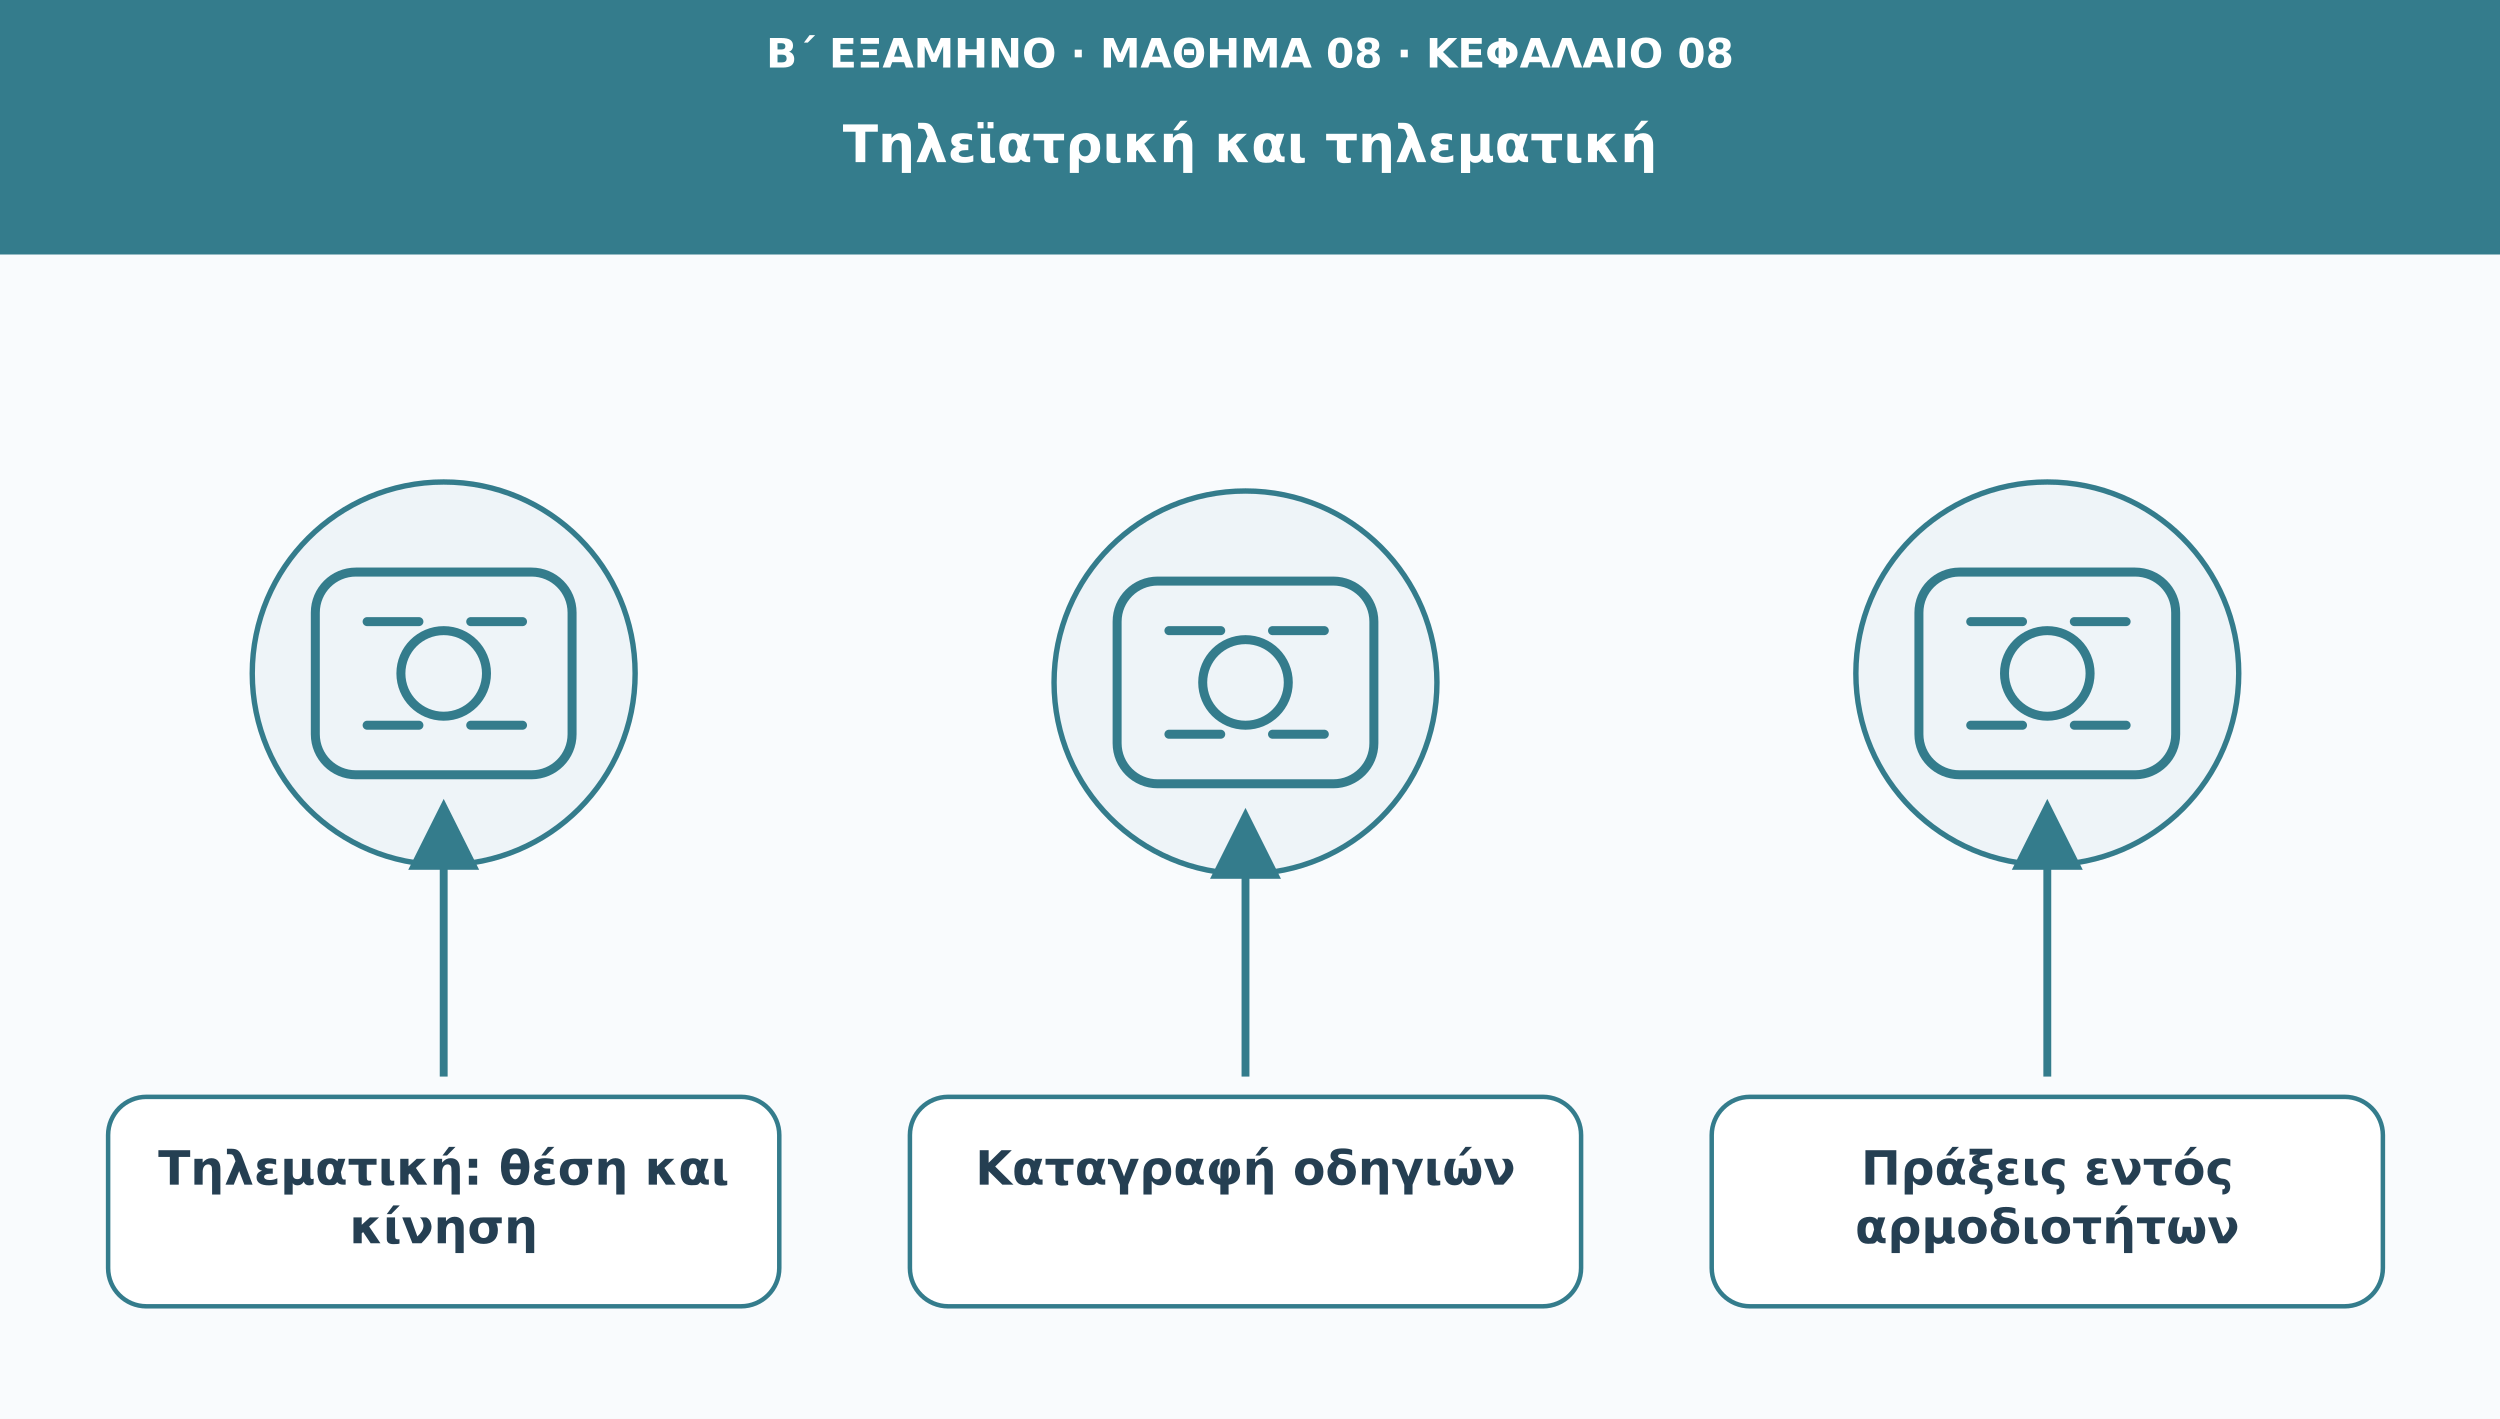
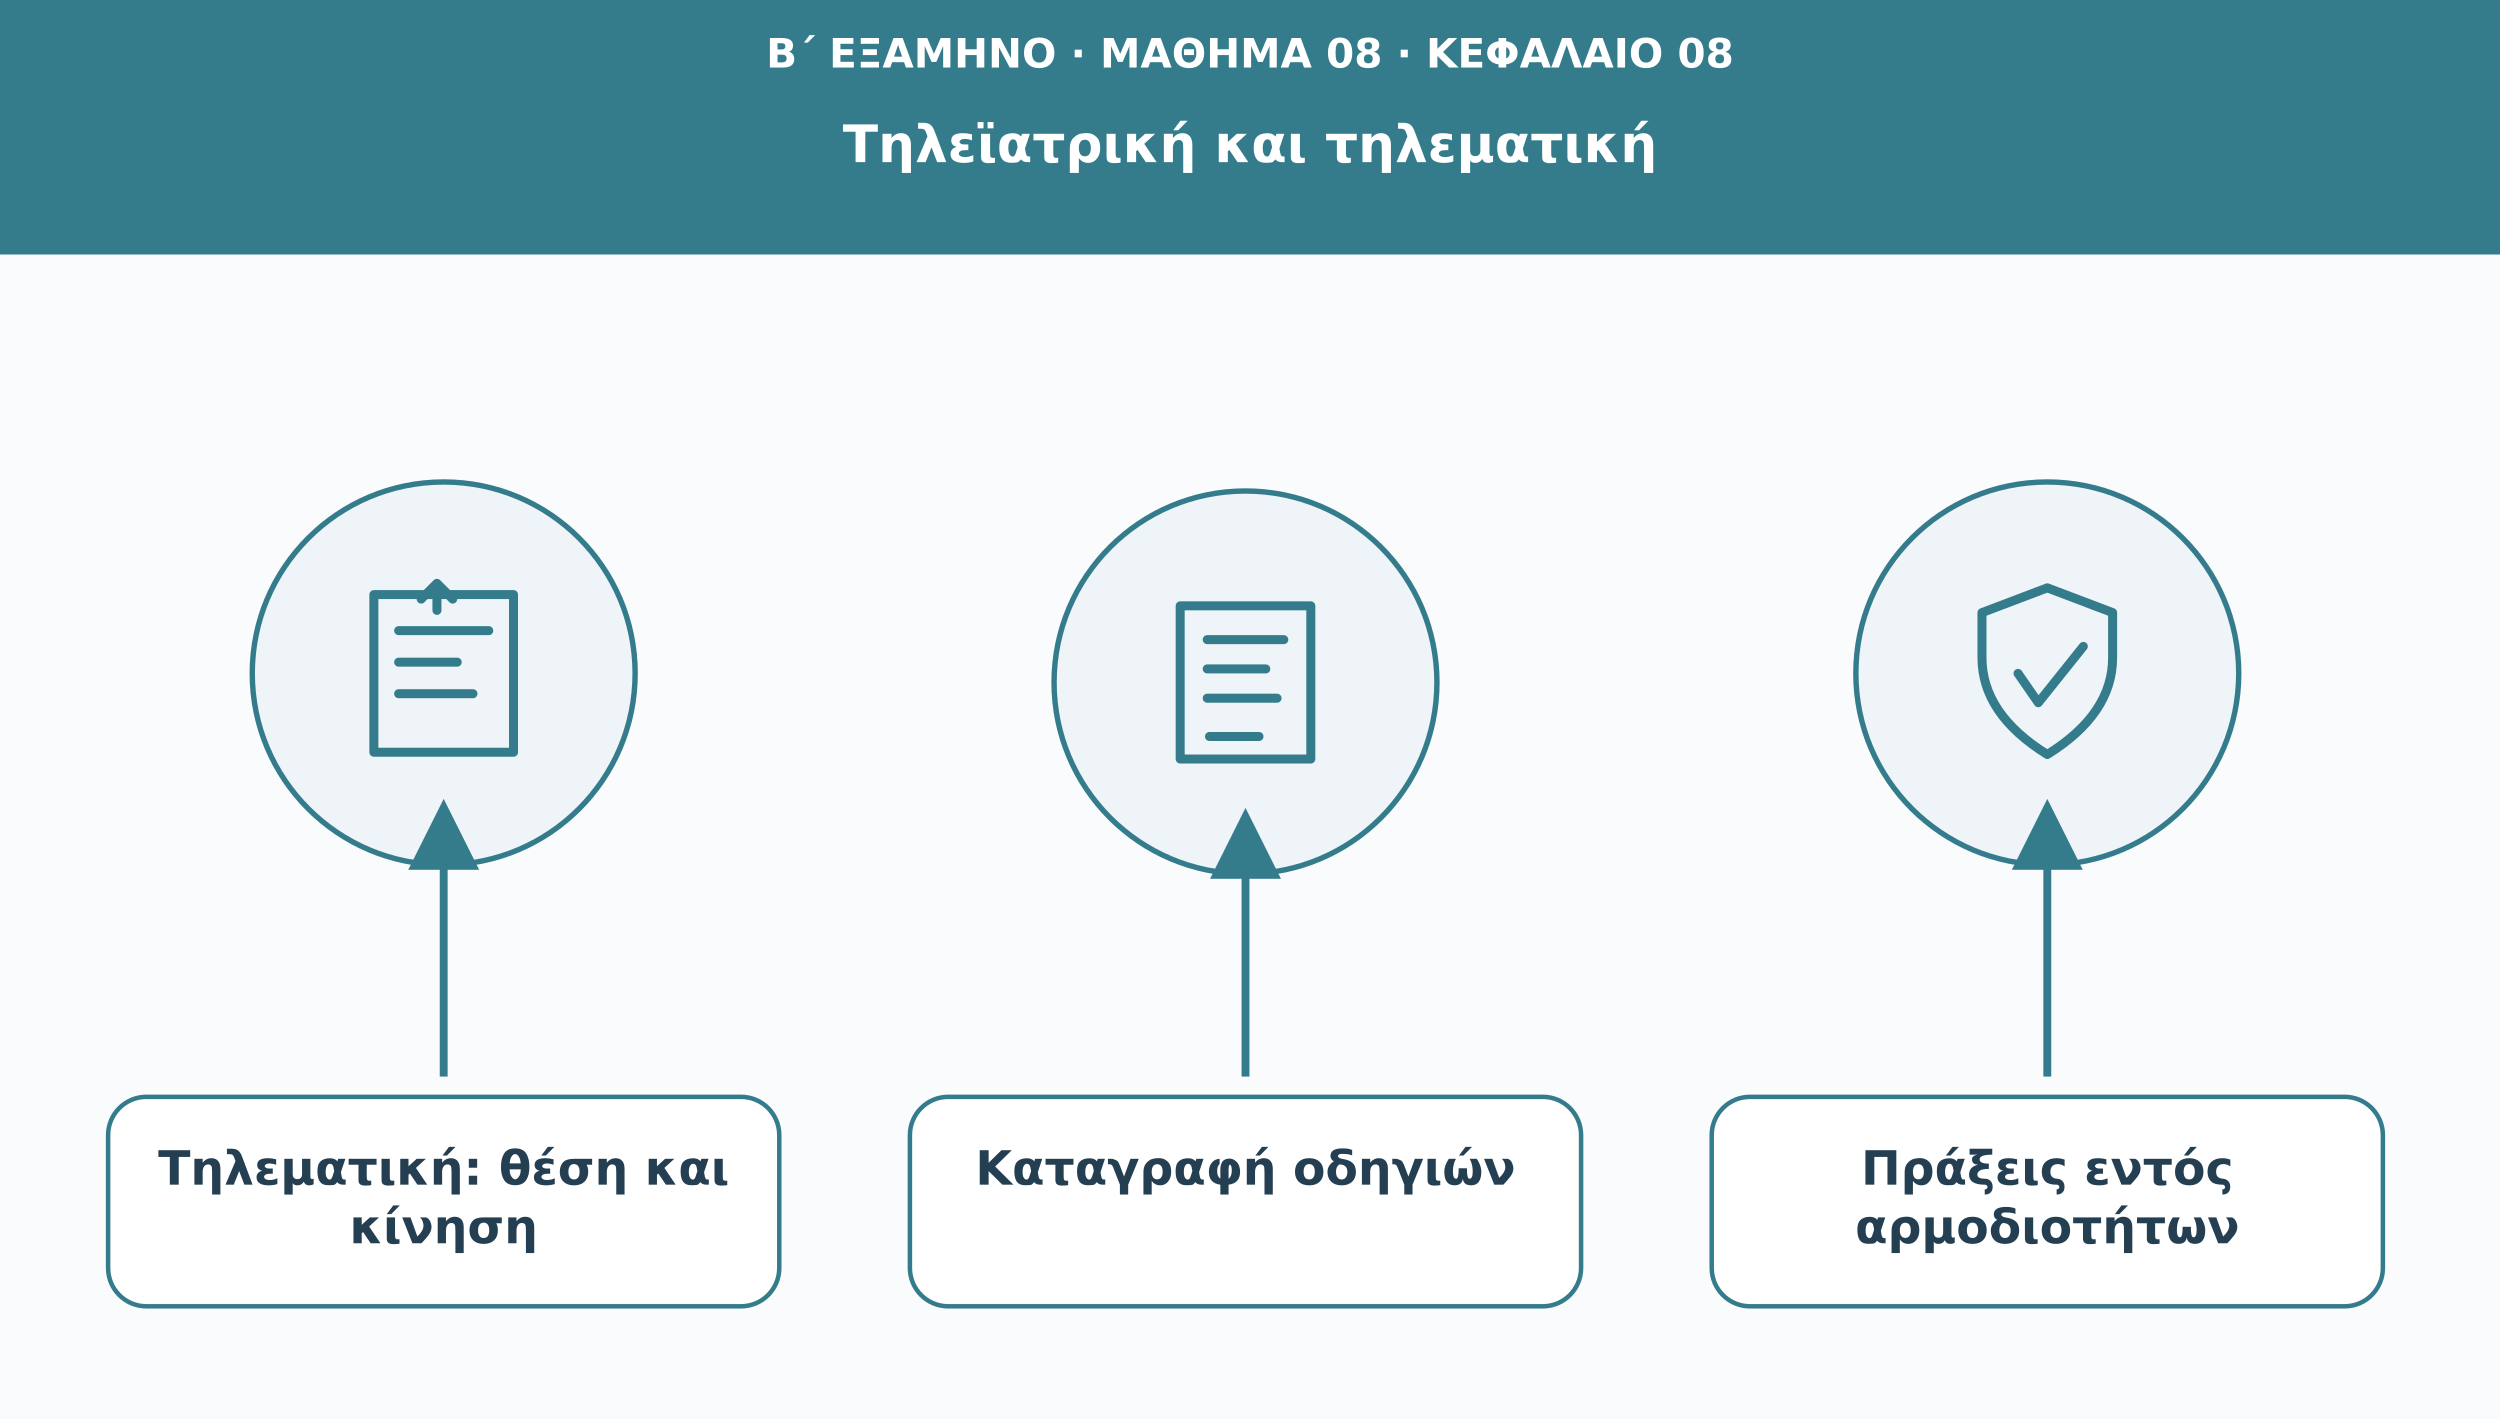
<svg xmlns="http://www.w3.org/2000/svg" viewBox="0 0 1110 630" role="img" aria-labelledby="t d">
  <defs>
    <marker id="arr" viewBox="0 0 10 10" markerWidth="9" markerHeight="9" refX="8" refY="5" orient="auto">
      <path d="M0 0L10 5L0 10Z" fill="#347c8c" />
    </marker>
  </defs>
  <rect width="1110" height="630" fill="#f9fbfd" />
  <rect width="1110" height="113" fill="#347c8c" />
  <text x="555" y="30" font-family="DejaVu Sans,Arial,sans-serif" font-size="18" fill="#ffffff" font-weight="690" text-anchor="middle">Β΄ ΕΞΑΜΗΝΟ · ΜΑΘΗΜΑ 08 · ΚΕΦΑΛΑΙΟ 08</text>
  <text x="555" y="72" font-family="DejaVu Sans,Arial,sans-serif" font-size="23" fill="#ffffff" font-weight="720" text-anchor="middle">Τηλεϊατρική και τηλεματική</text>
  <circle cx="197" cy="299" r="85" fill="#eef4f8" stroke="#347c8c" stroke-width="2.4" />
  <g transform="translate(197 299)" fill="none" stroke="#347c8c" stroke-width="4" stroke-linecap="round" stroke-linejoin="round">
-     <rect x="-57" y="-45" width="114" height="90" rx="18" />
-     <circle r="19" />
-     <path d="M-34-23h23m23 0h23m-69 46h23m23 0h23" />
+     <path d="M-31-35h62v70h-62z M-20-19h40m-40 14h26m-26 14h33 M-3-28v-11m-7 6l7-7 7 7" />
  </g>
  <path d="M197 478L197 361" stroke="#347c8c" stroke-width="3.5" marker-end="url(#arr)" />
  <rect x="48" y="487" width="298" height="93" rx="17" fill="#ffffff" stroke="#347c8c" stroke-width="2" />
  <text x="197" y="526" font-family="DejaVu Sans,Arial,sans-serif" font-size="21" fill="#253f52" font-weight="700" text-anchor="middle">Τηλεματική: θέση και</text>
  <text x="197" y="552" font-family="DejaVu Sans,Arial,sans-serif" font-size="21" fill="#253f52" font-weight="700" text-anchor="middle">κίνηση</text>
  <circle cx="553" cy="303" r="85" fill="#eef4f8" stroke="#347c8c" stroke-width="2.4" />
  <g transform="translate(553 303)" fill="none" stroke="#347c8c" stroke-width="4" stroke-linecap="round" stroke-linejoin="round">
-     <rect x="-57" y="-45" width="114" height="90" rx="18" />
-     <circle r="19" />
-     <path d="M-34-23h23m23 0h23m-69 46h23m23 0h23" />
+     <path d="M-29-34h58v68h-58z M-17-19h34m-34 13h26m-26 13h31 M-16 24h22" />
  </g>
  <path d="M553 478L553 365" stroke="#347c8c" stroke-width="3.5" marker-end="url(#arr)" />
  <rect x="404" y="487" width="298" height="93" rx="17" fill="#ffffff" stroke="#347c8c" stroke-width="2" />
  <text x="553" y="526" font-family="DejaVu Sans,Arial,sans-serif" font-size="21" fill="#253f52" font-weight="700" text-anchor="middle">Καταγραφή οδηγιών</text>
  <circle cx="909" cy="299" r="85" fill="#eef4f8" stroke="#347c8c" stroke-width="2.4" />
  <g transform="translate(909 299)" fill="none" stroke="#347c8c" stroke-width="4" stroke-linecap="round" stroke-linejoin="round">
-     <rect x="-57" y="-45" width="114" height="90" rx="18" />
-     <circle r="19" />
-     <path d="M-34-23h23m23 0h23m-69 46h23m23 0h23" />
+     <path d="M0-38l29 11v20q0 25-29 43q-29-18-29-43v-20z M-13 0l9 13 20-25" />
  </g>
  <path d="M909 478L909 361" stroke="#347c8c" stroke-width="3.5" marker-end="url(#arr)" />
  <rect x="760" y="487" width="298" height="93" rx="17" fill="#ffffff" stroke="#347c8c" stroke-width="2" />
  <text x="909" y="526" font-family="DejaVu Sans,Arial,sans-serif" font-size="21" fill="#253f52" font-weight="700" text-anchor="middle">Πράξεις εντός</text>
  <text x="909" y="552" font-family="DejaVu Sans,Arial,sans-serif" font-size="21" fill="#253f52" font-weight="700" text-anchor="middle">αρμοδιοτήτων</text>
</svg>
